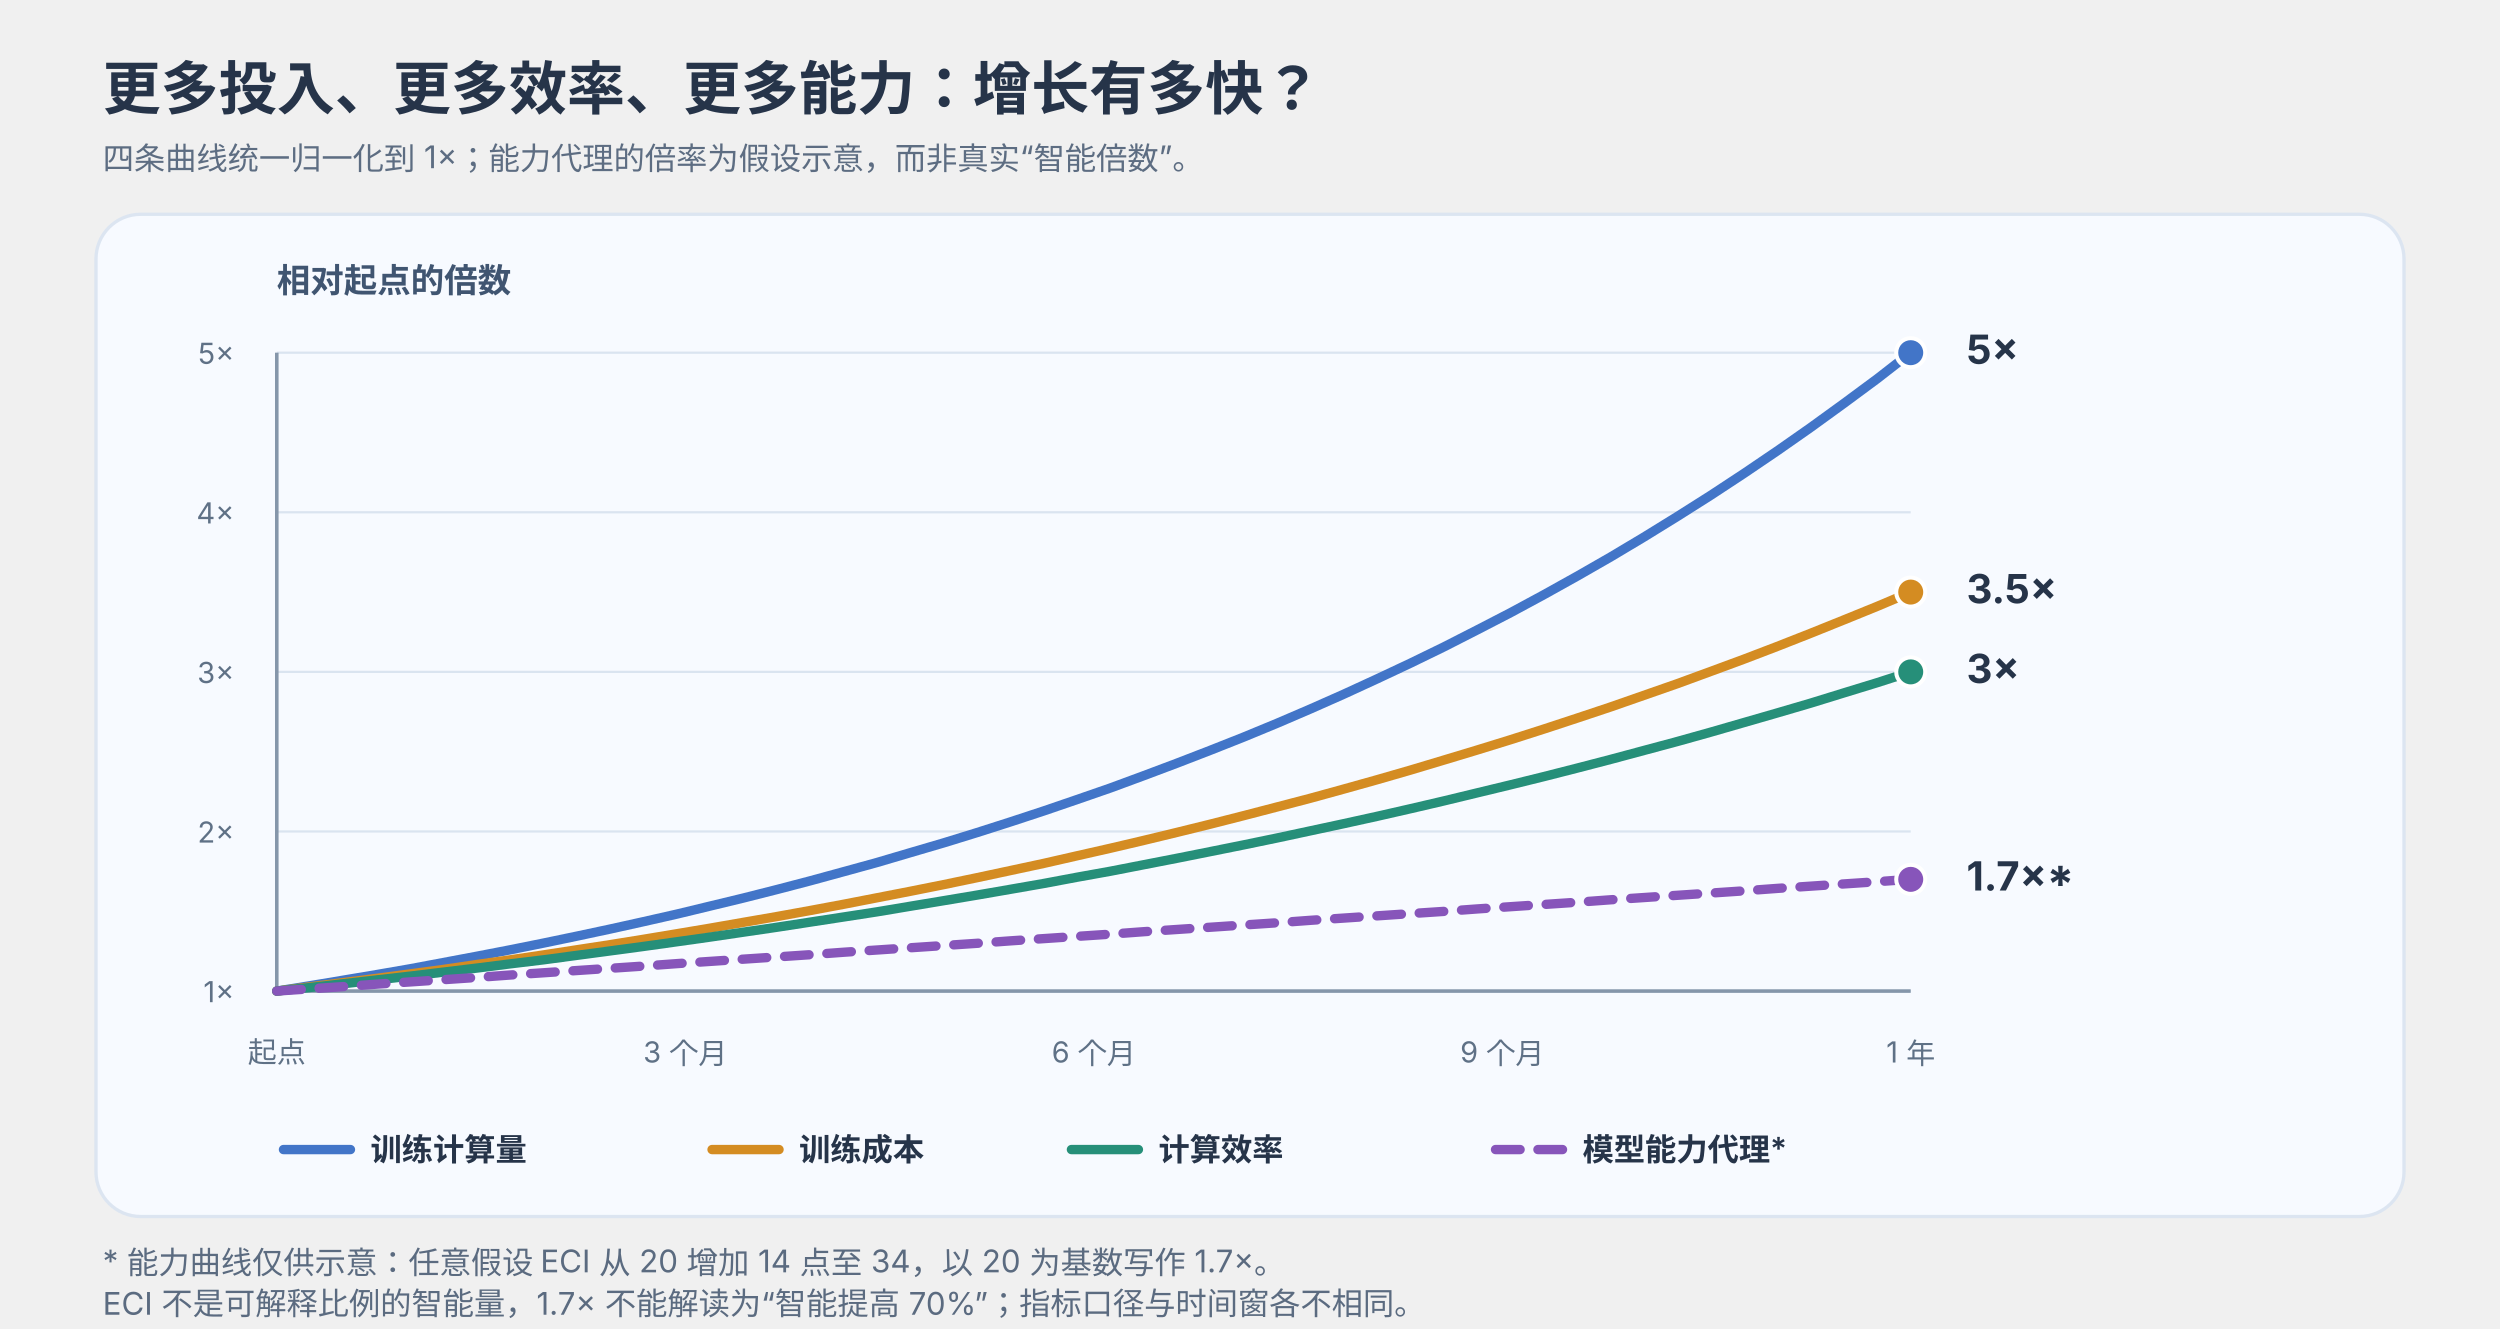
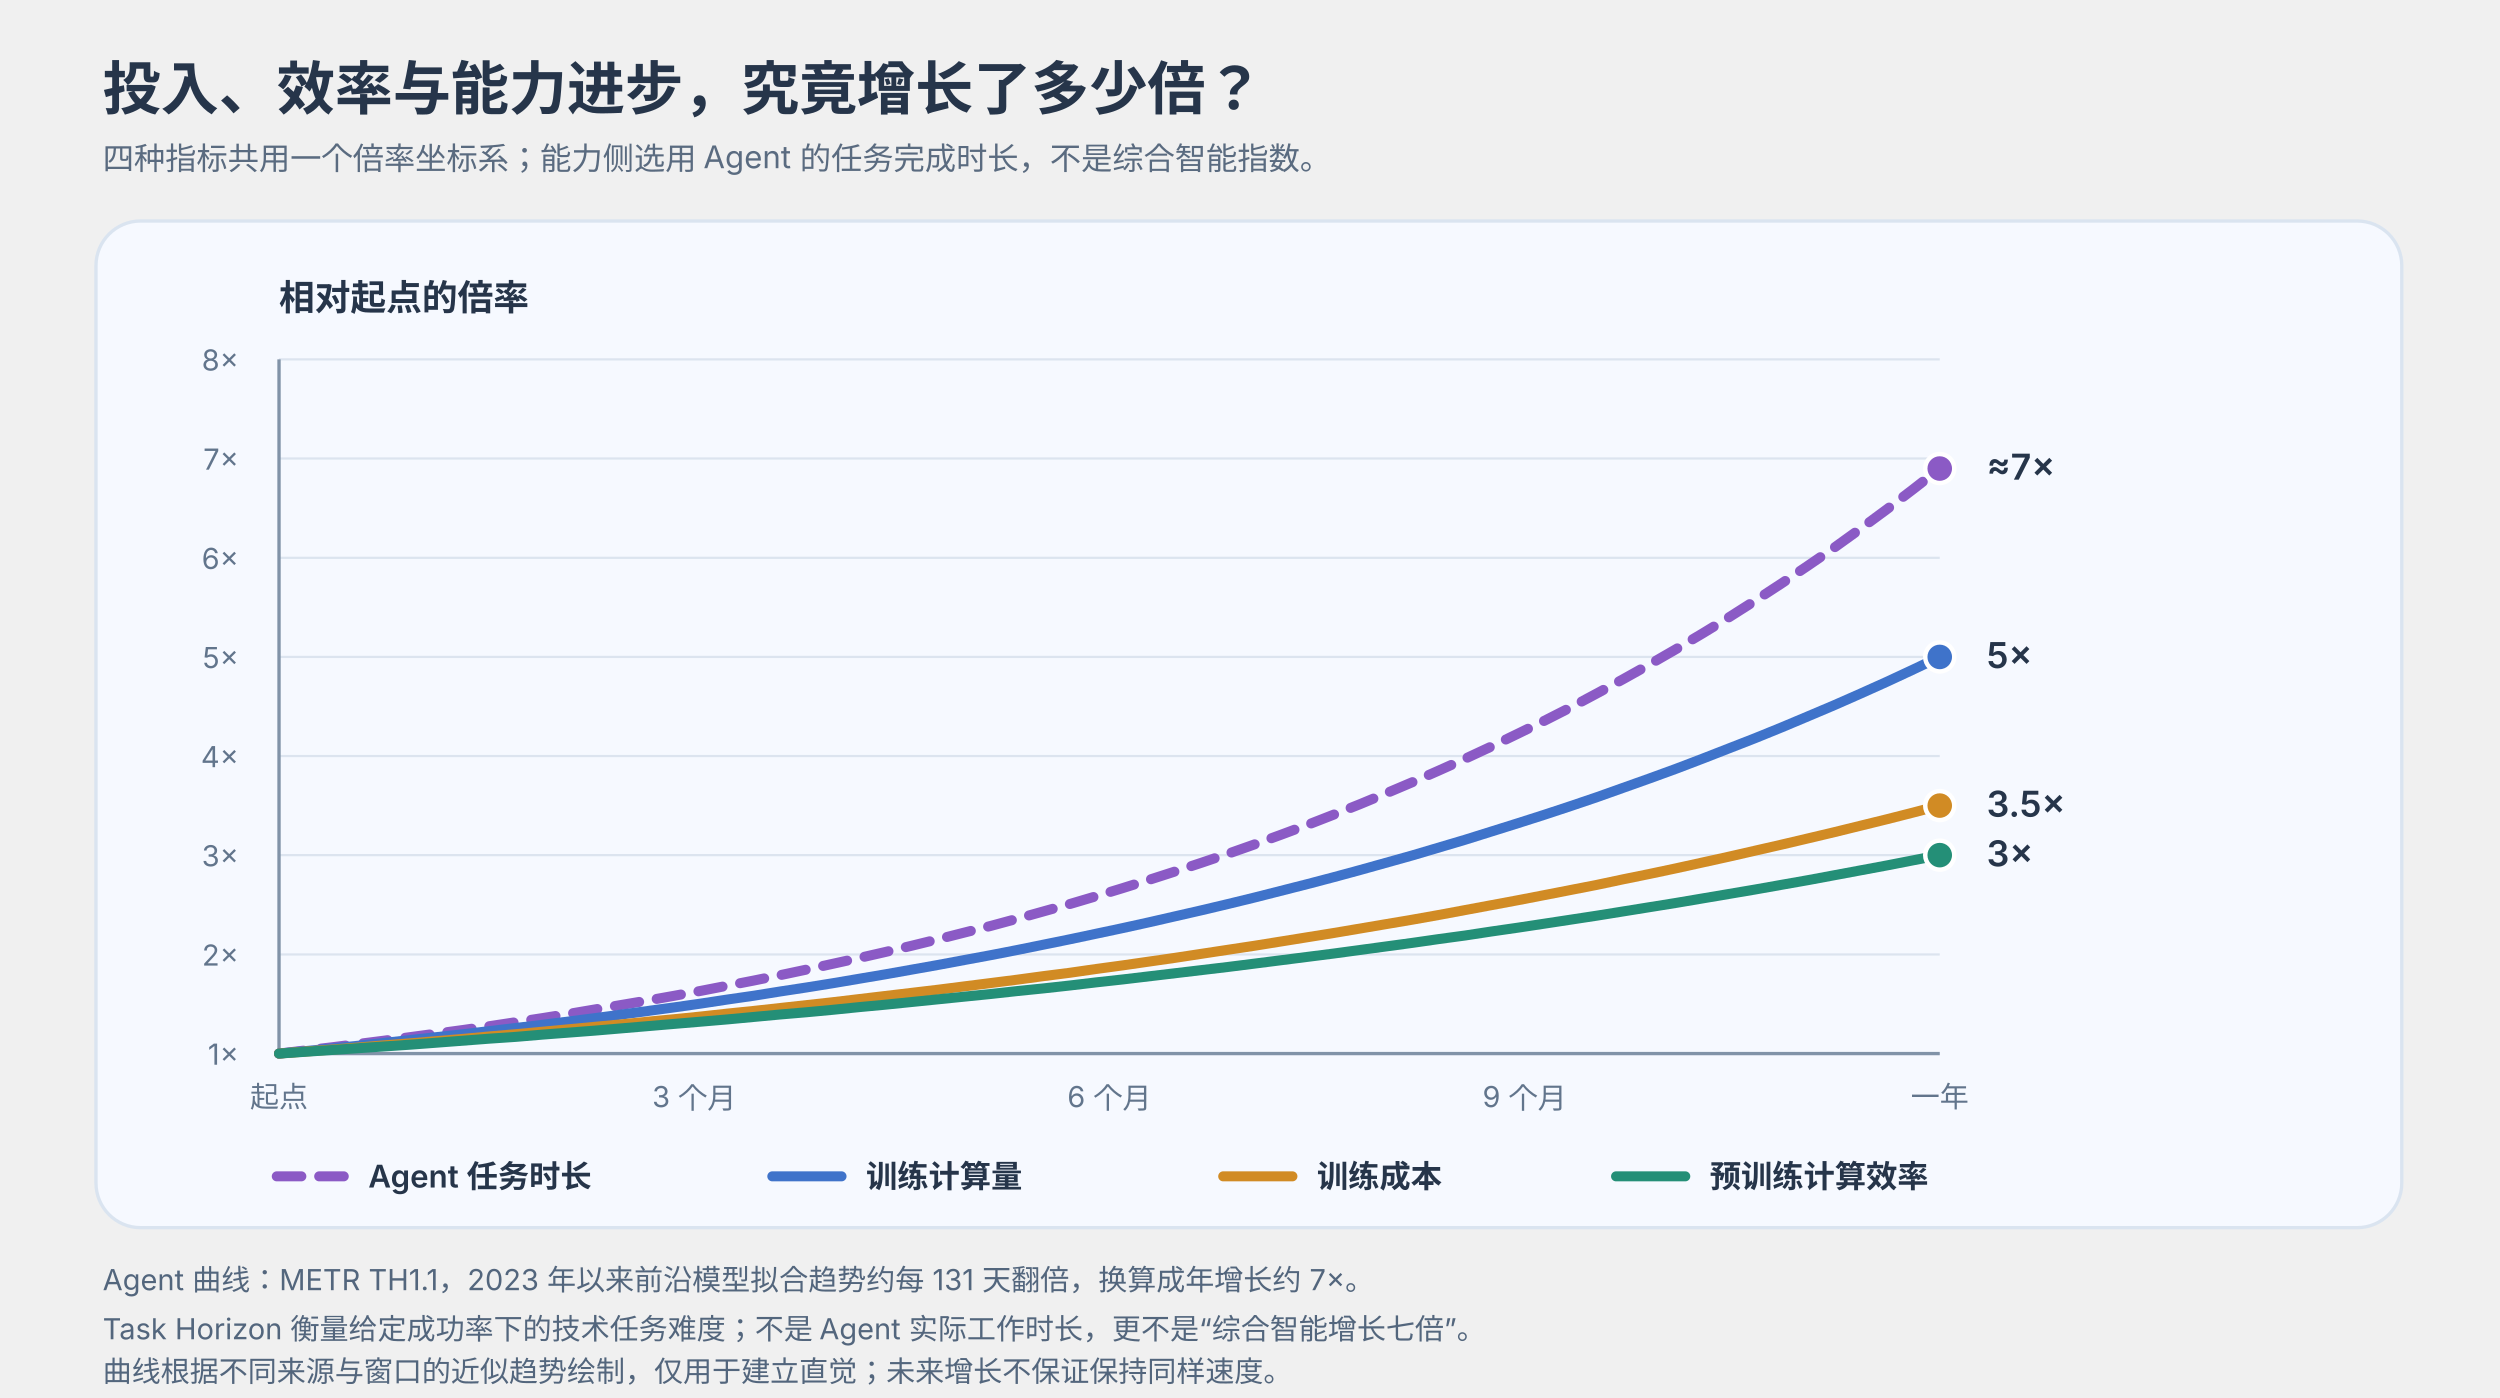
- <svg xmlns="http://www.w3.org/2000/svg" width="1120" height="595" viewBox="0 0 1120 595" role="img" aria-labelledby="title desc">
+ <svg xmlns="http://www.w3.org/2000/svg" width="1120" height="626" viewBox="0 0 1120 626" role="img" aria-labelledby="title desc">
  <defs>
    <style>
- text {font-family:-apple-system,BlinkMacSystemFont,"Segoe UI","PingFang SC","Microsoft YaHei",sans-serif;fill:#263449}
- .head {font-size:26px;font-weight:700}.sub {font-size:14px;fill:#5d6d82}
- .axisTitle {font-size:15px;font-weight:600;fill:#405571}
- .tick {font-size:13px;fill:#5f7186}.endpoint {font-size:18px;font-weight:700}
- .note {font-size:14px;fill:#5b6b80}.legend {font-size:14px;font-weight:600}
- .panel {fill:#f7faff;stroke:#dce5f1;stroke-width:1.5}
- .axis {stroke:#8596aa;stroke-width:1.6}.grid {stroke:#dae4f0;stroke-width:1}
- .curve {fill:none;stroke-width:4.2;stroke-linejoin:round;stroke-linecap:round}
- .blue {stroke:#4275c8}.gold {stroke:#d48c22}.green {stroke:#268f79}.violet {stroke:#8755ba}
- @media (prefers-color-scheme:dark) {
-  text{fill:#e9eef6}.sub,.note,.tick{fill:#c1cbd8}.axisTitle{fill:#d7e1ee}
-  .panel{fill:#1b293b;stroke:#3e5066}.grid{stroke:#3b4d61}.axis{stroke:#96aac4}
-  .blue{stroke:#83aeff}.gold{stroke:#f6bd62}.green{stroke:#77d3bd}.violet{stroke:#c5a5ff}
+ text{font-family:-apple-system,BlinkMacSystemFont,"Segoe UI","PingFang SC","Microsoft YaHei",sans-serif;fill:#26354a}
+ .title{font-size:26px;font-weight:700}.subtitle{font-size:14px;fill:#5a6b80}.label{font-size:16px;font-weight:600}
+ .tick{font-size:13px;fill:#62758c}.note{font-size:13px;fill:#53667d}.legend{font-size:14px;font-weight:600}
+ .panel{fill:#f6f9ff;stroke:#dae4f0;stroke-width:1.5}
+ .grid{stroke:#dce4ef;stroke-width:1}.axis{stroke:#8193a8;stroke-width:1.5}
+ .curve{fill:none;stroke-width:4.5;stroke-linejoin:round;stroke-linecap:round}
+ .violet{stroke:#8b5ac5}.blue{stroke:#3f73ca}.gold{stroke:#d18b24}.green{stroke:#248f77}
+ @media(prefers-color-scheme:dark){
+ text{fill:#e9eef6}.subtitle,.tick,.note{fill:#bdc9d8}.panel{fill:#1d2a3a;stroke:#43546b}
+ .grid{stroke:#3d4c61}.axis{stroke:#9bacbf}
+ .violet{stroke:#c3a0f8}.blue{stroke:#83aaff}.gold{stroke:#edb766}.green{stroke:#7bceb5}
}
</style>
  </defs>
-   <text class="head" x="46" y="49">更多投入、更多效率、更多能力：增长有多快？</text>
-   <text class="sub" x="46" y="76">四条曲线统一归一化到 1×；能力代理的倍率为假设示意，而非真实“智能倍数”。</text>
-   <rect x="43" y="96" width="1034" height="449" rx="20" class="panel" />
-   <text class="axisTitle" x="124" y="131">相对起点的倍数</text>
-   <line x1="124" y1="444" x2="856" y2="444" class="grid" />
-   <text x="105" y="449" class="tick" text-anchor="end">1×</text>
-   <line x1="124" y1="372.5" x2="856" y2="372.5" class="grid" />
-   <text x="105" y="377.5" class="tick" text-anchor="end">2×</text>
-   <line x1="124" y1="301" x2="856" y2="301" class="grid" />
-   <text x="105" y="306" class="tick" text-anchor="end">3×</text>
-   <line x1="124" y1="229.5" x2="856" y2="229.5" class="grid" />
-   <text x="105" y="234.5" class="tick" text-anchor="end">4×</text>
-   <line x1="124" y1="158" x2="856" y2="158" class="grid" />
-   <text x="105" y="163" class="tick" text-anchor="end">5×</text>
-   <line x1="124" y1="158" x2="124" y2="444" class="axis" />
-   <line x1="124" y1="444" x2="856" y2="444" class="axis" />
-   <text x="124" y="476" class="tick" text-anchor="middle">起点</text>
-   <text x="307" y="476" class="tick" text-anchor="middle">3 个月</text>
-   <text x="490" y="476" class="tick" text-anchor="middle">6 个月</text>
-   <text x="673" y="476" class="tick" text-anchor="middle">9 个月</text>
-   <text x="856" y="476" class="tick" text-anchor="middle">1 年</text>
-   <path d="M124.0 444.0 L138.9 441.6 L153.9 439.1 L168.8 436.6 L183.8 434.0 L198.7 431.2 L213.6 428.4 L228.6 425.5 L243.5 422.5 L258.4 419.4 L273.4 416.2 L288.3 412.9 L303.3 409.5 L318.2 405.9 L333.1 402.3 L348.1 398.5 L363.0 394.6 L378.0 390.5 L392.9 386.4 L407.8 382.0 L422.8 377.6 L437.7 373.0 L452.7 368.2 L467.6 363.3 L482.5 358.2 L497.5 353.0 L512.4 347.5 L527.3 341.9 L542.3 336.1 L557.2 330.2 L572.2 324.0 L587.1 317.6 L602.0 311.0 L617.0 304.1 L631.9 297.1 L646.9 289.8 L661.8 282.2 L676.7 274.5 L691.7 266.4 L706.6 258.1 L721.6 249.5 L736.5 240.6 L751.4 231.4 L766.4 221.9 L781.3 212.1 L796.2 202.0 L811.2 191.5 L826.1 180.7 L841.1 169.6 L856.0 158.0" class="curve blue" />
-   <path d="M124.0 444.0 L138.9 442.1 L153.9 440.2 L168.8 438.3 L183.8 436.3 L198.7 434.3 L213.6 432.1 L228.6 430.0 L243.5 427.8 L258.4 425.5 L273.4 423.2 L288.3 420.8 L303.3 418.3 L318.2 415.8 L333.1 413.2 L348.1 410.6 L363.0 407.9 L378.0 405.1 L392.9 402.2 L407.8 399.3 L422.8 396.3 L437.7 393.2 L452.7 390.0 L467.6 386.8 L482.5 383.4 L497.5 380.0 L512.4 376.5 L527.3 372.9 L542.3 369.2 L557.2 365.4 L572.2 361.5 L587.1 357.6 L602.0 353.5 L617.0 349.3 L631.9 345.0 L646.9 340.5 L661.8 336.0 L676.7 331.4 L691.7 326.6 L706.6 321.7 L721.6 316.7 L736.5 311.5 L751.4 306.3 L766.4 300.8 L781.3 295.3 L796.2 289.6 L811.2 283.7 L826.1 277.7 L841.1 271.6 L856.0 265.3" class="curve gold" />
-   <path d="M124.0 444.0 L138.9 442.4 L153.9 440.7 L168.8 439.0 L183.8 437.3 L198.7 435.5 L213.6 433.7 L228.6 431.8 L243.5 430.0 L258.4 428.0 L273.4 426.0 L288.3 424.0 L303.3 421.9 L318.2 419.8 L333.1 417.6 L348.1 415.4 L363.0 413.1 L378.0 410.8 L392.9 408.5 L407.8 406.0 L422.8 403.5 L437.7 401.0 L452.7 398.4 L467.6 395.8 L482.5 393.0 L497.5 390.3 L512.4 387.4 L527.3 384.5 L542.3 381.5 L557.2 378.5 L572.2 375.4 L587.1 372.2 L602.0 369.0 L617.0 365.7 L631.9 362.3 L646.9 358.8 L661.8 355.2 L676.7 351.6 L691.7 347.9 L706.6 344.1 L721.6 340.2 L736.5 336.2 L751.4 332.2 L766.4 328.0 L781.3 323.7 L796.2 319.4 L811.2 315.0 L826.1 310.4 L841.1 305.8 L856.0 301.0" class="curve green" />
-   <path d="M124.0 444.0 L138.9 443.0 L153.9 442.0 L168.8 440.9 L183.8 439.9 L198.7 438.9 L213.6 437.9 L228.6 436.8 L243.5 435.8 L258.4 434.8 L273.4 433.8 L288.3 432.8 L303.3 431.7 L318.2 430.7 L333.1 429.7 L348.1 428.7 L363.0 427.7 L378.0 426.6 L392.9 425.6 L407.8 424.6 L422.8 423.6 L437.7 422.6 L452.7 421.5 L467.6 420.5 L482.5 419.5 L497.5 418.5 L512.4 417.4 L527.3 416.4 L542.3 415.4 L557.2 414.4 L572.2 413.4 L587.1 412.3 L602.0 411.3 L617.0 410.3 L631.9 409.3 L646.9 408.3 L661.8 407.2 L676.7 406.2 L691.7 405.2 L706.6 404.2 L721.6 403.1 L736.5 402.1 L751.4 401.1 L766.4 400.1 L781.3 399.1 L796.2 398.0 L811.2 397.0 L826.1 396.0 L841.1 395.0 L856.0 393.9" class="curve violet" stroke-dasharray="11 8" />
-   <circle cx="856" cy="158" r="6.5" fill="#4275c8" stroke="#fff" stroke-width="1.8" />
-   <text x="881" y="163" class="endpoint">5×</text>
-   <circle cx="856" cy="265.25" r="6.5" fill="#d48c22" stroke="#fff" stroke-width="1.8" />
-   <text x="881" y="270.25" class="endpoint">3.5×</text>
-   <circle cx="856" cy="301" r="6.5" fill="#268f79" stroke="#fff" stroke-width="1.8" />
-   <text x="881" y="306" class="endpoint">3×</text>
-   <circle cx="856" cy="393.95" r="6.5" fill="#8755ba" stroke="#fff" stroke-width="1.8" />
-   <text x="881" y="398.95" class="endpoint">1.7×*</text>
+   <text x="46" y="49" class="title">投入、效率与能力进步，究竟增长了多少倍？</text>
+   <text x="46" y="76" class="subtitle">四种指标共用一个倍率坐标系；能力侧选用 Agent 的任务完成时长，不是综合智能指数。</text>
+   <rect x="43" y="99" width="1033" height="451" rx="20" class="panel" />
+   <text x="125" y="139" class="label">相对起点的倍率</text>
+   <line x1="125" y1="472.0" x2="869" y2="472.0" class="grid" />
+   <text x="107" y="477.0" class="tick" text-anchor="end">1×</text>
+   <line x1="125" y1="427.6" x2="869" y2="427.6" class="grid" />
+   <text x="107" y="432.6" class="tick" text-anchor="end">2×</text>
+   <line x1="125" y1="383.1" x2="869" y2="383.1" class="grid" />
+   <text x="107" y="388.1" class="tick" text-anchor="end">3×</text>
+   <line x1="125" y1="338.7" x2="869" y2="338.7" class="grid" />
+   <text x="107" y="343.7" class="tick" text-anchor="end">4×</text>
+   <line x1="125" y1="294.3" x2="869" y2="294.3" class="grid" />
+   <text x="107" y="299.3" class="tick" text-anchor="end">5×</text>
+   <line x1="125" y1="249.9" x2="869" y2="249.9" class="grid" />
+   <text x="107" y="254.9" class="tick" text-anchor="end">6×</text>
+   <line x1="125" y1="205.4" x2="869" y2="205.4" class="grid" />
+   <text x="107" y="210.4" class="tick" text-anchor="end">7×</text>
+   <line x1="125" y1="161.0" x2="869" y2="161.0" class="grid" />
+   <text x="107" y="166.0" class="tick" text-anchor="end">8×</text>
+   <line x1="125" y1="161" x2="125" y2="472" class="axis" />
+   <line x1="125" y1="472" x2="869" y2="472" class="axis" />
+   <text x="125" y="496" class="tick" text-anchor="middle">起点</text>
+   <text x="311" y="496" class="tick" text-anchor="middle">3 个月</text>
+   <text x="497" y="496" class="tick" text-anchor="middle">6 个月</text>
+   <text x="683" y="496" class="tick" text-anchor="middle">9 个月</text>
+   <text x="869" y="496" class="tick" text-anchor="middle">一年</text>
+   <path d="M125.0 472.0 L136.8 470.6 L148.6 469.2 L160.4 467.7 L172.2 466.2 L184.0 464.6 L195.9 463.0 L207.7 461.4 L219.5 459.7 L231.3 457.9 L243.1 456.1 L254.9 454.2 L266.7 452.2 L278.5 450.2 L290.3 448.2 L302.1 446.1 L314.0 443.9 L325.8 441.6 L337.6 439.3 L349.4 436.9 L361.2 434.4 L373.0 431.8 L384.8 429.2 L396.6 426.5 L408.4 423.7 L420.2 420.8 L432.0 417.8 L443.9 414.8 L455.7 411.6 L467.5 408.3 L479.3 405.0 L491.1 401.5 L502.9 397.9 L514.7 394.2 L526.5 390.4 L538.3 386.5 L550.1 382.5 L562.0 378.3 L573.8 374.0 L585.6 369.6 L597.4 365.0 L609.2 360.3 L621.0 355.4 L632.8 350.4 L644.6 345.2 L656.4 339.9 L668.2 334.4 L680.0 328.7 L691.9 322.9 L703.7 316.9 L715.5 310.6 L727.3 304.2 L739.1 297.6 L750.9 290.8 L762.7 283.8 L774.5 276.6 L786.3 269.1 L798.1 261.4 L810.0 253.4 L821.8 245.3 L833.6 236.8 L845.4 228.1 L857.2 219.1 L869.0 209.9" class="curve violet" stroke-dasharray="11 8" />
+   <path d="M125.0 472.0 L136.8 470.9 L148.6 469.7 L160.4 468.5 L172.2 467.2 L184.0 465.9 L195.9 464.6 L207.7 463.3 L219.5 461.9 L231.3 460.5 L243.1 459.1 L254.9 457.6 L266.7 456.1 L278.5 454.5 L290.3 452.9 L302.1 451.3 L314.0 449.6 L325.8 447.8 L337.6 446.1 L349.4 444.2 L361.2 442.4 L373.0 440.5 L384.8 438.5 L396.6 436.5 L408.4 434.4 L420.2 432.3 L432.0 430.1 L443.9 427.9 L455.7 425.6 L467.5 423.2 L479.3 420.8 L491.1 418.3 L502.9 415.8 L514.7 413.2 L526.5 410.5 L538.3 407.8 L550.1 405.0 L562.0 402.1 L573.8 399.1 L585.6 396.1 L597.4 393.0 L609.2 389.8 L621.0 386.5 L632.8 383.2 L644.6 379.7 L656.4 376.2 L668.2 372.5 L680.0 368.8 L691.9 365.0 L703.7 361.1 L715.5 357.1 L727.3 352.9 L739.1 348.7 L750.9 344.4 L762.7 339.9 L774.5 335.3 L786.3 330.7 L798.1 325.9 L810.0 320.9 L821.8 315.9 L833.6 310.7 L845.4 305.4 L857.2 299.9 L869.0 294.3" class="curve blue" />
+   <path d="M125.0 472.0 L136.8 471.1 L148.6 470.2 L160.4 469.3 L172.2 468.3 L184.0 467.4 L195.9 466.4 L207.7 465.4 L219.5 464.3 L231.3 463.3 L243.1 462.2 L254.9 461.1 L266.7 460.0 L278.5 458.9 L290.3 457.7 L302.1 456.6 L314.0 455.4 L325.8 454.1 L337.6 452.9 L349.4 451.6 L361.2 450.3 L373.0 449.0 L384.8 447.6 L396.6 446.2 L408.4 444.8 L420.2 443.4 L432.0 441.9 L443.9 440.4 L455.7 438.9 L467.5 437.3 L479.3 435.8 L491.1 434.1 L502.9 432.5 L514.7 430.8 L526.5 429.1 L538.3 427.3 L550.1 425.5 L562.0 423.7 L573.8 421.8 L585.6 419.9 L597.4 418.0 L609.2 416.0 L621.0 414.0 L632.8 412.0 L644.6 409.9 L656.4 407.7 L668.2 405.5 L680.0 403.3 L691.9 401.0 L703.7 398.7 L715.5 396.4 L727.3 393.9 L739.1 391.5 L750.9 389.0 L762.7 386.4 L774.5 383.8 L786.3 381.1 L798.1 378.4 L810.0 375.6 L821.8 372.8 L833.6 369.9 L845.4 367.0 L857.2 364.0 L869.0 360.9" class="curve gold" />
+   <path d="M125.0 472.0 L136.8 471.2 L148.6 470.4 L160.4 469.6 L172.2 468.8 L184.0 468.0 L195.9 467.1 L207.7 466.2 L219.5 465.3 L231.3 464.5 L243.1 463.5 L254.9 462.6 L266.7 461.7 L278.5 460.7 L290.3 459.7 L302.1 458.7 L314.0 457.7 L325.8 456.7 L337.6 455.6 L349.4 454.5 L361.2 453.5 L373.0 452.4 L384.8 451.2 L396.6 450.1 L408.4 448.9 L420.2 447.7 L432.0 446.5 L443.9 445.3 L455.7 444.0 L467.5 442.8 L479.3 441.5 L491.1 440.1 L502.9 438.8 L514.7 437.4 L526.5 436.0 L538.3 434.6 L550.1 433.2 L562.0 431.7 L573.8 430.2 L585.6 428.7 L597.4 427.2 L609.2 425.6 L621.0 424.0 L632.8 422.4 L644.6 420.7 L656.4 419.1 L668.2 417.3 L680.0 415.6 L691.9 413.8 L703.7 412.0 L715.5 410.2 L727.3 408.3 L739.1 406.4 L750.9 404.5 L762.7 402.5 L774.5 400.5 L786.3 398.5 L798.1 396.4 L810.0 394.3 L821.8 392.1 L833.6 389.9 L845.4 387.7 L857.2 385.4 L869.0 383.1" class="curve green" />
+   <circle cx="869" cy="209.9" r="6.5" fill="#8b5ac5" stroke="#fff" stroke-width="2" />
+   <text x="890" y="214.9" class="label">≈7×</text>
+   <circle cx="869" cy="294.3" r="6.5" fill="#3f73ca" stroke="#fff" stroke-width="2" />
+   <text x="890" y="299.3" class="label">5×</text>
+   <circle cx="869" cy="360.9" r="6.5" fill="#d18b24" stroke="#fff" stroke-width="2" />
+   <text x="890" y="365.9" class="label">3.5×</text>
+   <circle cx="869" cy="383.1" r="6.5" fill="#248f77" stroke="#fff" stroke-width="2" />
+   <text x="890" y="388.1" class="label">3×</text>
  <g>
-     <line x1="127" y1="515" x2="157" y2="515" class="curve blue" />
-     <text x="166" y="520" class="legend">训练计算量</text>
-     <line x1="319" y1="515" x2="349" y2="515" class="curve gold" />
-     <text x="358" y="520" class="legend">训练成本</text>
-     <line x1="480" y1="515" x2="510" y2="515" class="curve green" />
-     <text x="519" y="520" class="legend">计算效率</text>
-     <line x1="670" y1="515" x2="700" y2="515" class="curve violet" stroke-dasharray="11 8" />
-     <text x="709" y="520" class="legend">模型能力代理*</text>
+     <line x1="124" y1="527" x2="155" y2="527" class="curve violet" stroke-dasharray="11 8" />
+     <text x="165" y="532" class="legend">Agent 任务时长</text>
+     <line x1="346" y1="527" x2="377" y2="527" class="curve blue" />
+     <text x="388" y="532" class="legend">训练计算量</text>
+     <line x1="548" y1="527" x2="579" y2="527" class="curve gold" />
+     <text x="590" y="532" class="legend">训练成本</text>
+     <line x1="724" y1="527" x2="755" y2="527" class="curve green" />
+     <text x="766" y="532" class="legend">预训练计算效率</text>
  </g>
-   <text x="46" y="570" class="note">* 能力曲线仅供示意：任意假设 ECI 从 20 增加 14 点至 34，以 20 为基数写作 1.7×。</text>
-   <text x="46" y="589" class="note">ECI 不是可解释比例的智能量，1.7× 不能解读为“智能提高 70%”；指标口径与时间窗各不相同。</text>
+   <text x="46" y="578" class="note">Agent 曲线：METR TH1.1，2023 年以来前沿模型拟合趋势约每 131 天翻倍，换算成年增长约 7×。</text>
+   <text x="46" y="600" class="note">Task Horizon 衡量给定成功率下的技术任务难度；不是 Agent 实际工作时长，更不是“综合智能增长七倍”。</text>
+   <text x="46" y="619" class="note">曲线根据不同来源与窗口的近似趋势绘制，仅用于建立直觉；未来增长不保证保持同样速度。</text>
</svg>
